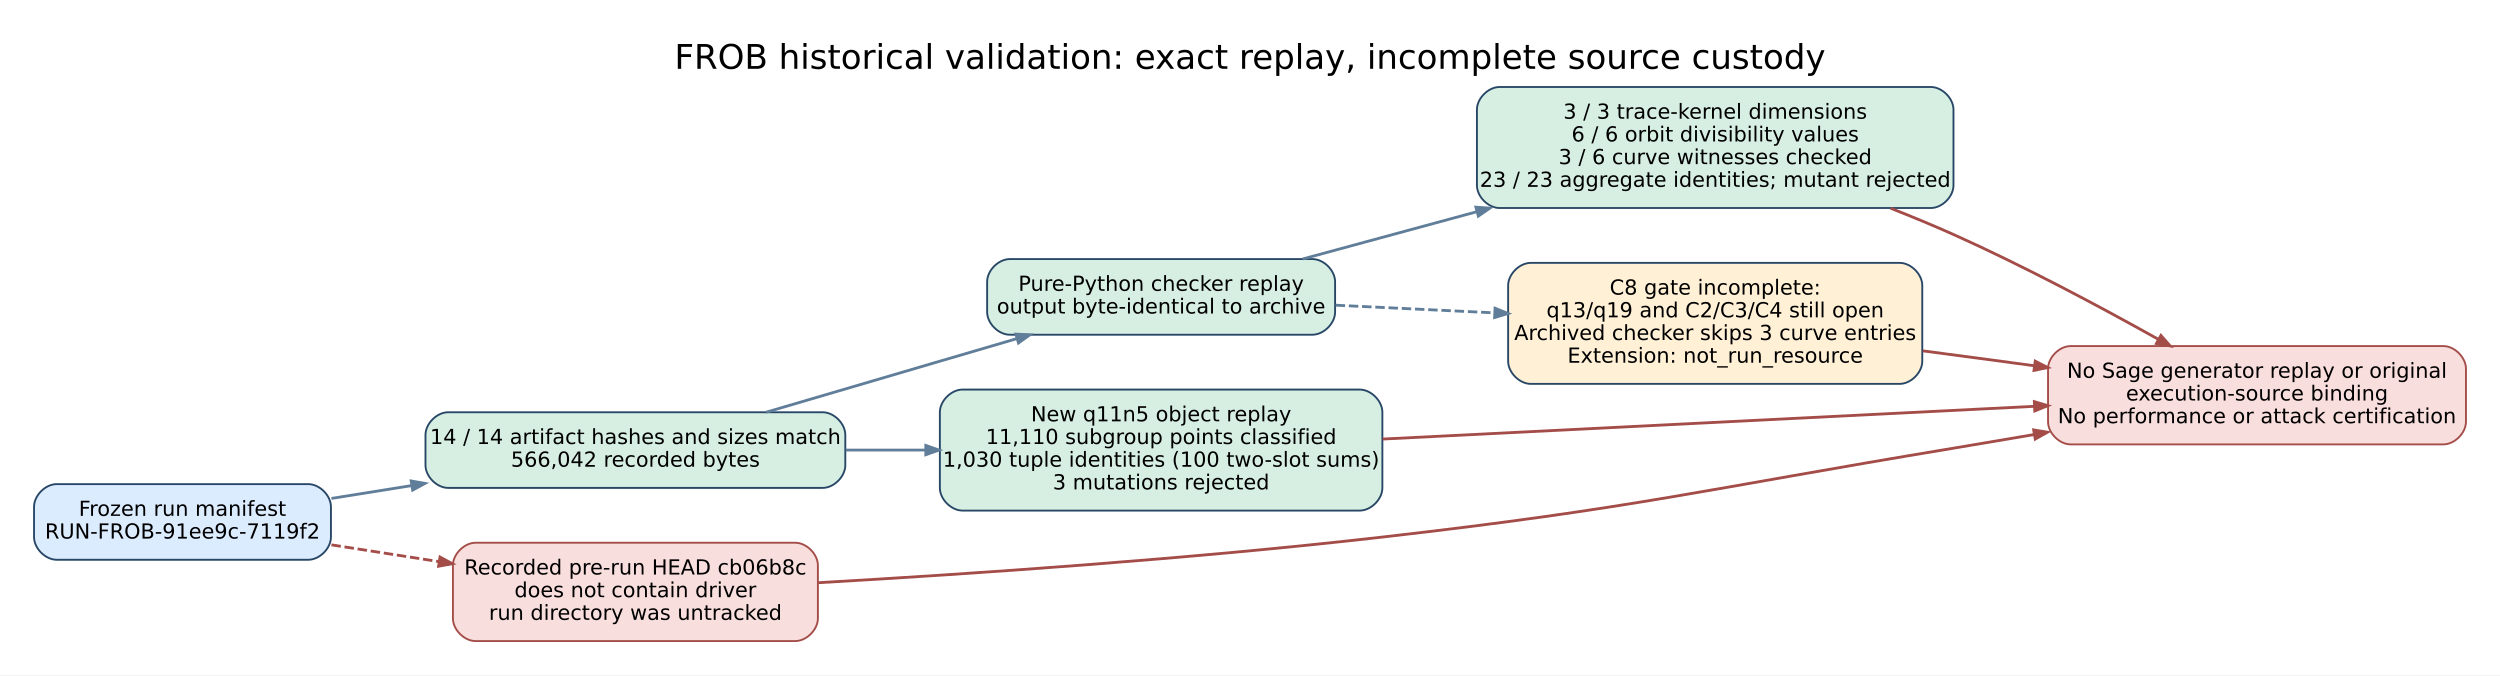
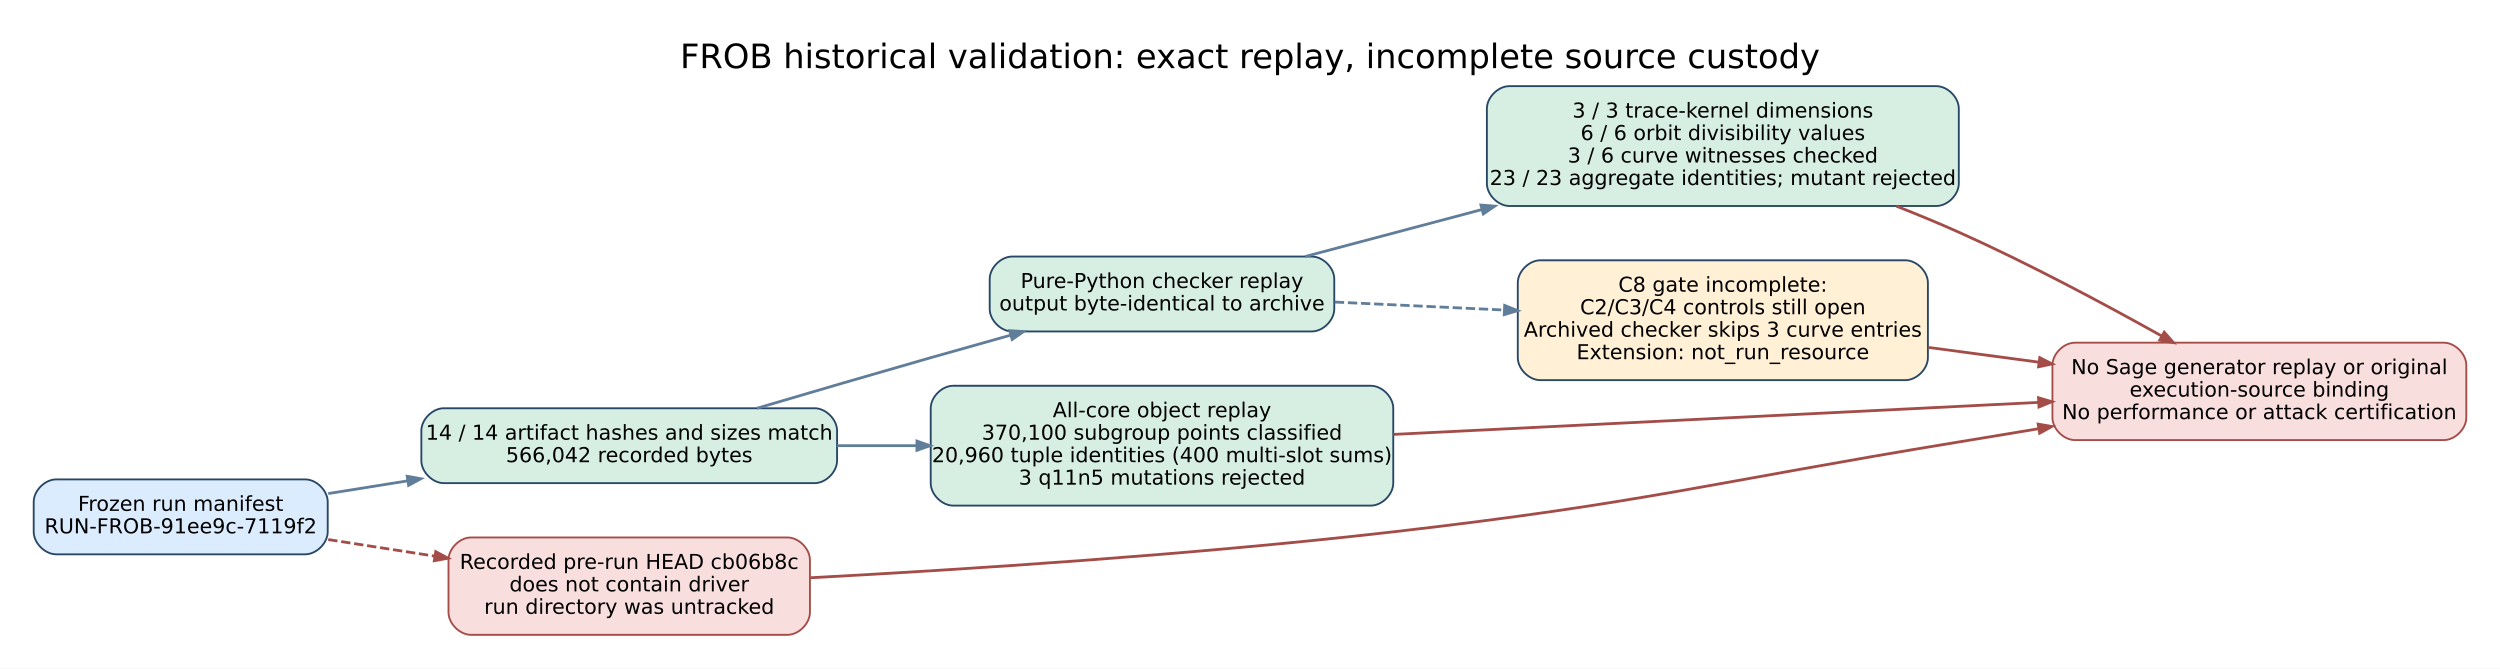
- <svg xmlns="http://www.w3.org/2000/svg" width="1322pt" height="357pt" viewBox="0.00 0.00 1322.00 357.00">
+ <svg xmlns="http://www.w3.org/2000/svg" width="1335pt" height="357pt" viewBox="0.00 0.00 1335.00 357.00">
  <g id="graph0" class="graph" transform="scale(1 1) rotate(0) translate(18 339)">
-     <polygon fill="white" stroke="transparent" points="-18,18 -18,-339 1304,-339 1304,18 -18,18" />
-     <text text-anchor="middle" x="643" y="-302.6" font-family="DejaVu Sans" font-size="18.00">FROB historical validation: exact replay, incomplete source custody</text>
+     <polygon fill="white" stroke="transparent" points="-18,18 -18,-339 1317,-339 1317,18 -18,18" />
+     <text text-anchor="middle" x="649.5" y="-302.6" font-family="DejaVu Sans" font-size="18.00">FROB historical validation: exact replay, incomplete source custody</text>
    <g id="node1" class="node">
      <path fill="#dcecff" stroke="#284766" d="M145,-83C145,-83 12,-83 12,-83 6,-83 0,-77 0,-71 0,-71 0,-55 0,-55 0,-49 6,-43 12,-43 12,-43 145,-43 145,-43 151,-43 157,-49 157,-55 157,-55 157,-71 157,-71 157,-77 151,-83 145,-83" />
      <text text-anchor="middle" x="78.5" y="-66.2" font-family="DejaVu Sans" font-size="11.00">Frozen run manifest</text>
      <text text-anchor="middle" x="78.5" y="-54.2" font-family="DejaVu Sans" font-size="11.00">RUN-FROB-91ee9c-7119f2</text>
    </g>
    <g id="node2" class="node">
      <path fill="#d7efe3" stroke="#284766" d="M417,-121C417,-121 219,-121 219,-121 213,-121 207,-115 207,-109 207,-109 207,-93 207,-93 207,-87 213,-81 219,-81 219,-81 417,-81 417,-81 423,-81 429,-87 429,-93 429,-93 429,-109 429,-109 429,-115 423,-121 417,-121" />
      <text text-anchor="middle" x="318" y="-104.2" font-family="DejaVu Sans" font-size="11.00">14 / 14 artifact hashes and sizes match</text>
      <text text-anchor="middle" x="318" y="-92.2" font-family="DejaVu Sans" font-size="11.00">566,042 recorded bytes</text>
    </g>
    <g id="edge1" class="edge">
      <path fill="none" stroke="#607e99" stroke-width="1.5" d="M157.27,-75.44C170.87,-77.62 185.29,-79.93 199.68,-82.23" />
      <polygon fill="#607e99" stroke="#607e99" stroke-width="1.5" points="199.44,-84.67 206.74,-83.36 200.21,-79.83 199.44,-84.67" />
    </g>
    <g id="node7" class="node">
      <path fill="#f8dedc" stroke="#a34c48" d="M402.5,-52C402.5,-52 233.5,-52 233.5,-52 227.5,-52 221.5,-46 221.5,-40 221.5,-40 221.5,-12 221.5,-12 221.5,-6 227.5,0 233.5,0 233.5,0 402.5,0 402.5,0 408.5,0 414.5,-6 414.5,-12 414.5,-12 414.5,-40 414.5,-40 414.5,-46 408.5,-52 402.5,-52" />
      <text text-anchor="middle" x="318" y="-35.2" font-family="DejaVu Sans" font-size="11.00">Recorded pre-run HEAD cb06b8c</text>
      <text text-anchor="middle" x="318" y="-23.2" font-family="DejaVu Sans" font-size="11.00">does not contain driver</text>
      <text text-anchor="middle" x="318" y="-11.2" font-family="DejaVu Sans" font-size="11.00">run directory was untracked</text>
    </g>
    <g id="edge6" class="edge">
      <path fill="none" stroke="#a34c48" stroke-width="1.5" stroke-dasharray="5,2" d="M157.27,-50.88C175.46,-48.05 195.12,-44.99 214.21,-42.01" />
      <polygon fill="#a34c48" stroke="#a34c48" stroke-width="1.5" points="214.68,-44.42 221.22,-40.92 213.92,-39.58 214.68,-44.42" />
    </g>
    <g id="node3" class="node">
-       <path fill="#d7efe3" stroke="#284766" d="M676,-202C676,-202 516,-202 516,-202 510,-202 504,-196 504,-190 504,-190 504,-174 504,-174 504,-168 510,-162 516,-162 516,-162 676,-162 676,-162 682,-162 688,-168 688,-174 688,-174 688,-190 688,-190 688,-196 682,-202 676,-202" />
-       <text text-anchor="middle" x="596" y="-185.2" font-family="DejaVu Sans" font-size="11.00">Pure-Python checker replay</text>
-       <text text-anchor="middle" x="596" y="-173.2" font-family="DejaVu Sans" font-size="11.00">output byte-identical to archive</text>
+       <path fill="#d7efe3" stroke="#284766" d="M682.5,-202C682.5,-202 522.5,-202 522.5,-202 516.5,-202 510.5,-196 510.5,-190 510.5,-190 510.5,-174 510.5,-174 510.5,-168 516.5,-162 522.5,-162 522.5,-162 682.5,-162 682.5,-162 688.5,-162 694.5,-168 694.5,-174 694.5,-174 694.5,-190 694.5,-190 694.5,-196 688.5,-202 682.5,-202" />
+       <text text-anchor="middle" x="602.5" y="-185.2" font-family="DejaVu Sans" font-size="11.00">Pure-Python checker replay</text>
+       <text text-anchor="middle" x="602.5" y="-173.2" font-family="DejaVu Sans" font-size="11.00">output byte-identical to archive</text>
    </g>
    <g id="edge2" class="edge">
-       <path fill="none" stroke="#607e99" stroke-width="1.5" d="M387.12,-121.02C415.53,-129.37 448.86,-139.16 479,-148 492.12,-151.85 506.07,-155.94 519.59,-159.9" />
-       <polygon fill="#607e99" stroke="#607e99" stroke-width="1.5" points="519.2,-162.34 526.61,-161.96 520.58,-157.64 519.2,-162.34" />
+       <path fill="none" stroke="#607e99" stroke-width="1.5" d="M386.27,-121.01C414.84,-129.44 448.52,-139.29 479,-148 492.77,-151.93 507.43,-156.06 521.64,-160.02" />
+       <polygon fill="#607e99" stroke="#607e99" stroke-width="1.5" points="521.18,-162.43 528.58,-161.95 522.49,-157.71 521.18,-162.43" />
    </g>
    <g id="node5" class="node">
-       <path fill="#d7efe3" stroke="#284766" d="M701,-133C701,-133 491,-133 491,-133 485,-133 479,-127 479,-121 479,-121 479,-81 479,-81 479,-75 485,-69 491,-69 491,-69 701,-69 701,-69 707,-69 713,-75 713,-81 713,-81 713,-121 713,-121 713,-127 707,-133 701,-133" />
-       <text text-anchor="middle" x="596" y="-116.2" font-family="DejaVu Sans" font-size="11.00">New q11n5 object replay</text>
-       <text text-anchor="middle" x="596" y="-104.2" font-family="DejaVu Sans" font-size="11.00">11,110 subgroup points classified</text>
-       <text text-anchor="middle" x="596" y="-92.2" font-family="DejaVu Sans" font-size="11.00">1,030 tuple identities (100 two-slot sums)</text>
-       <text text-anchor="middle" x="596" y="-80.2" font-family="DejaVu Sans" font-size="11.00">3 mutations rejected</text>
+       <path fill="#d7efe3" stroke="#284766" d="M714,-133C714,-133 491,-133 491,-133 485,-133 479,-127 479,-121 479,-121 479,-81 479,-81 479,-75 485,-69 491,-69 491,-69 714,-69 714,-69 720,-69 726,-75 726,-81 726,-81 726,-121 726,-121 726,-127 720,-133 714,-133" />
+       <text text-anchor="middle" x="602.5" y="-116.2" font-family="DejaVu Sans" font-size="11.00">All-core object replay</text>
+       <text text-anchor="middle" x="602.5" y="-104.2" font-family="DejaVu Sans" font-size="11.00">370,100 subgroup points classified</text>
+       <text text-anchor="middle" x="602.5" y="-92.2" font-family="DejaVu Sans" font-size="11.00">20,960 tuple identities (400 multi-slot sums)</text>
+       <text text-anchor="middle" x="602.5" y="-80.2" font-family="DejaVu Sans" font-size="11.00">3 q11n5 mutations rejected</text>
    </g>
    <g id="edge4" class="edge">
-       <path fill="none" stroke="#607e99" stroke-width="1.5" d="M429.27,-101C443.08,-101 457.28,-101 471.27,-101" />
-       <polygon fill="#607e99" stroke="#607e99" stroke-width="1.5" points="471.57,-103.45 478.57,-101 471.57,-98.55 471.57,-103.45" />
+       <path fill="none" stroke="#607e99" stroke-width="1.5" d="M429.03,-101C442.88,-101 457.16,-101 471.28,-101" />
+       <polygon fill="#607e99" stroke="#607e99" stroke-width="1.5" points="471.65,-103.45 478.65,-101 471.65,-98.55 471.65,-103.45" />
    </g>
    <g id="node4" class="node">
-       <path fill="#d7efe3" stroke="#284766" d="M1003,-293C1003,-293 775,-293 775,-293 769,-293 763,-287 763,-281 763,-281 763,-241 763,-241 763,-235 769,-229 775,-229 775,-229 1003,-229 1003,-229 1009,-229 1015,-235 1015,-241 1015,-241 1015,-281 1015,-281 1015,-287 1009,-293 1003,-293" />
-       <text text-anchor="middle" x="889" y="-276.2" font-family="DejaVu Sans" font-size="11.00">3 / 3 trace-kernel dimensions</text>
-       <text text-anchor="middle" x="889" y="-264.2" font-family="DejaVu Sans" font-size="11.00">6 / 6 orbit divisibility values</text>
-       <text text-anchor="middle" x="889" y="-252.2" font-family="DejaVu Sans" font-size="11.00">3 / 6 curve witnesses checked</text>
-       <text text-anchor="middle" x="889" y="-240.2" font-family="DejaVu Sans" font-size="11.00">23 / 23 aggregate identities; mutant rejected</text>
+       <path fill="#d7efe3" stroke="#284766" d="M1016,-293C1016,-293 788,-293 788,-293 782,-293 776,-287 776,-281 776,-281 776,-241 776,-241 776,-235 782,-229 788,-229 788,-229 1016,-229 1016,-229 1022,-229 1028,-235 1028,-241 1028,-241 1028,-281 1028,-281 1028,-287 1022,-293 1016,-293" />
+       <text text-anchor="middle" x="902" y="-276.2" font-family="DejaVu Sans" font-size="11.00">3 / 3 trace-kernel dimensions</text>
+       <text text-anchor="middle" x="902" y="-264.2" font-family="DejaVu Sans" font-size="11.00">6 / 6 orbit divisibility values</text>
+       <text text-anchor="middle" x="902" y="-252.2" font-family="DejaVu Sans" font-size="11.00">3 / 6 curve witnesses checked</text>
+       <text text-anchor="middle" x="902" y="-240.2" font-family="DejaVu Sans" font-size="11.00">23 / 23 aggregate identities; mutant rejected</text>
    </g>
    <g id="edge3" class="edge">
-       <path fill="none" stroke="#607e99" stroke-width="1.5" d="M670.81,-202.04C698.75,-209.62 731.4,-218.49 762.76,-227" />
-       <polygon fill="#607e99" stroke="#607e99" stroke-width="1.5" points="762.46,-229.46 769.85,-228.93 763.74,-224.73 762.46,-229.46" />
+       <path fill="none" stroke="#607e99" stroke-width="1.5" d="M678.96,-202.04C707.64,-209.65 741.18,-218.56 773.37,-227.11" />
+       <polygon fill="#607e99" stroke="#607e99" stroke-width="1.5" points="772.82,-229.5 780.21,-228.93 774.08,-224.76 772.82,-229.5" />
    </g>
    <g id="node6" class="node">
-       <path fill="#fff0d6" stroke="#284766" d="M986.5,-200C986.5,-200 791.5,-200 791.5,-200 785.5,-200 779.5,-194 779.5,-188 779.5,-188 779.5,-148 779.5,-148 779.5,-142 785.5,-136 791.5,-136 791.5,-136 986.5,-136 986.5,-136 992.5,-136 998.5,-142 998.5,-148 998.5,-148 998.5,-188 998.5,-188 998.5,-194 992.5,-200 986.5,-200" />
-       <text text-anchor="middle" x="889" y="-183.2" font-family="DejaVu Sans" font-size="11.00">C8 gate incomplete:</text>
-       <text text-anchor="middle" x="889" y="-171.2" font-family="DejaVu Sans" font-size="11.00">q13/q19 and C2/C3/C4 still open</text>
-       <text text-anchor="middle" x="889" y="-159.2" font-family="DejaVu Sans" font-size="11.00">Archived checker skips 3 curve entries</text>
-       <text text-anchor="middle" x="889" y="-147.2" font-family="DejaVu Sans" font-size="11.00">Extension: not_run_resource</text>
+       <path fill="#fff0d6" stroke="#284766" d="M999.5,-200C999.5,-200 804.5,-200 804.5,-200 798.5,-200 792.5,-194 792.5,-188 792.5,-188 792.5,-148 792.5,-148 792.5,-142 798.5,-136 804.5,-136 804.5,-136 999.5,-136 999.5,-136 1005.5,-136 1011.5,-142 1011.5,-148 1011.5,-148 1011.5,-188 1011.5,-188 1011.5,-194 1005.5,-200 999.5,-200" />
+       <text text-anchor="middle" x="902" y="-183.2" font-family="DejaVu Sans" font-size="11.00">C8 gate incomplete:</text>
+       <text text-anchor="middle" x="902" y="-171.2" font-family="DejaVu Sans" font-size="11.00">C2/C3/C4 controls still open</text>
+       <text text-anchor="middle" x="902" y="-159.2" font-family="DejaVu Sans" font-size="11.00">Archived checker skips 3 curve entries</text>
+       <text text-anchor="middle" x="902" y="-147.2" font-family="DejaVu Sans" font-size="11.00">Extension: not_run_resource</text>
    </g>
    <g id="edge5" class="edge">
-       <path fill="none" stroke="#607e99" stroke-width="1.5" stroke-dasharray="5,2" d="M688.28,-177.61C714.94,-176.33 744.43,-174.91 772.39,-173.56" />
-       <polygon fill="#607e99" stroke="#607e99" stroke-width="1.5" points="772.58,-176.01 779.46,-173.22 772.35,-171.11 772.58,-176.01" />
+       <path fill="none" stroke="#607e99" stroke-width="1.5" stroke-dasharray="5,2" d="M694.78,-177.7C723.32,-176.36 755.2,-174.86 785.2,-173.45" />
+       <polygon fill="#607e99" stroke="#607e99" stroke-width="1.5" points="785.49,-175.89 792.37,-173.11 785.26,-170.99 785.49,-175.89" />
    </g>
    <g id="node8" class="node">
-       <path fill="#f8dedc" stroke="#a34c48" d="M1274,-156C1274,-156 1077,-156 1077,-156 1071,-156 1065,-150 1065,-144 1065,-144 1065,-116 1065,-116 1065,-110 1071,-104 1077,-104 1077,-104 1274,-104 1274,-104 1280,-104 1286,-110 1286,-116 1286,-116 1286,-144 1286,-144 1286,-150 1280,-156 1274,-156" />
-       <text text-anchor="middle" x="1175.5" y="-139.2" font-family="DejaVu Sans" font-size="11.00">No Sage generator replay or original</text>
-       <text text-anchor="middle" x="1175.5" y="-127.2" font-family="DejaVu Sans" font-size="11.00">execution-source binding</text>
-       <text text-anchor="middle" x="1175.5" y="-115.2" font-family="DejaVu Sans" font-size="11.00">No performance or attack certification</text>
+       <path fill="#f8dedc" stroke="#a34c48" d="M1287,-156C1287,-156 1090,-156 1090,-156 1084,-156 1078,-150 1078,-144 1078,-144 1078,-116 1078,-116 1078,-110 1084,-104 1090,-104 1090,-104 1287,-104 1287,-104 1293,-104 1299,-110 1299,-116 1299,-116 1299,-144 1299,-144 1299,-150 1293,-156 1287,-156" />
+       <text text-anchor="middle" x="1188.5" y="-139.2" font-family="DejaVu Sans" font-size="11.00">No Sage generator replay or original</text>
+       <text text-anchor="middle" x="1188.5" y="-127.2" font-family="DejaVu Sans" font-size="11.00">execution-source binding</text>
+       <text text-anchor="middle" x="1188.5" y="-115.2" font-family="DejaVu Sans" font-size="11.00">No performance or attack certification</text>
    </g>
    <g id="edge7" class="edge">
-       <path fill="none" stroke="#a34c48" stroke-width="1.5" d="M981.72,-228.89C993.03,-224.45 1004.34,-219.77 1015,-215 1052.03,-198.41 1092.34,-176.9 1123.18,-159.66" />
-       <polygon fill="#a34c48" stroke="#a34c48" stroke-width="1.5" points="1124.7,-161.62 1129.61,-156.05 1122.3,-157.34 1124.7,-161.62" />
+       <path fill="none" stroke="#a34c48" stroke-width="1.5" d="M994.72,-228.89C1006.03,-224.45 1017.34,-219.77 1028,-215 1065.03,-198.41 1105.34,-176.9 1136.18,-159.66" />
+       <polygon fill="#a34c48" stroke="#a34c48" stroke-width="1.5" points="1137.7,-161.62 1142.61,-156.05 1135.3,-157.34 1137.7,-161.62" />
    </g>
    <g id="edge8" class="edge">
-       <path fill="none" stroke="#a34c48" stroke-width="1.5" d="M713.17,-106.83C813.37,-111.87 957.35,-119.1 1057.72,-124.14" />
-       <polygon fill="#a34c48" stroke="#a34c48" stroke-width="1.5" points="1057.76,-126.59 1064.87,-124.49 1058,-121.7 1057.76,-126.59" />
+       <path fill="none" stroke="#a34c48" stroke-width="1.5" d="M726.1,-107.04C810.89,-111.23 926.3,-116.93 1028,-122 1041.8,-122.69 1056.28,-123.41 1070.64,-124.13" />
+       <polygon fill="#a34c48" stroke="#a34c48" stroke-width="1.5" points="1070.56,-126.58 1077.68,-124.48 1070.81,-121.68 1070.56,-126.58" />
    </g>
    <g id="edge9" class="edge">
-       <path fill="none" stroke="#a34c48" stroke-width="1.5" d="M998.78,-153.47C1018.05,-150.9 1038.2,-148.2 1057.7,-145.6" />
-       <polygon fill="#a34c48" stroke="#a34c48" stroke-width="1.5" points="1058.23,-148 1064.84,-144.65 1057.58,-143.14 1058.23,-148" />
+       <path fill="none" stroke="#a34c48" stroke-width="1.5" d="M1011.78,-153.47C1031.05,-150.9 1051.2,-148.2 1070.7,-145.6" />
+       <polygon fill="#a34c48" stroke="#a34c48" stroke-width="1.5" points="1071.23,-148 1077.84,-144.65 1070.58,-143.14 1071.23,-148" />
    </g>
    <g id="edge10" class="edge">
-       <path fill="none" stroke="#a34c48" stroke-width="1.5" d="M414.74,-30.87C494.65,-35.46 611.47,-43.38 713,-55 847.96,-70.44 880.99,-79.81 1015,-102 1028.83,-104.29 1043.31,-106.75 1057.68,-109.22" />
-       <polygon fill="#a34c48" stroke="#a34c48" stroke-width="1.5" points="1057.41,-111.66 1064.72,-110.44 1058.24,-106.83 1057.41,-111.66" />
+       <path fill="none" stroke="#a34c48" stroke-width="1.5" d="M414.61,-30.47C497.23,-34.9 619.73,-42.79 726,-55 861.02,-70.51 893.89,-80.99 1028,-103 1041.81,-105.27 1056.29,-107.67 1070.66,-110.08" />
+       <polygon fill="#a34c48" stroke="#a34c48" stroke-width="1.5" points="1070.39,-112.52 1077.7,-111.26 1071.2,-107.69 1070.39,-112.52" />
    </g>
  </g>
</svg>
